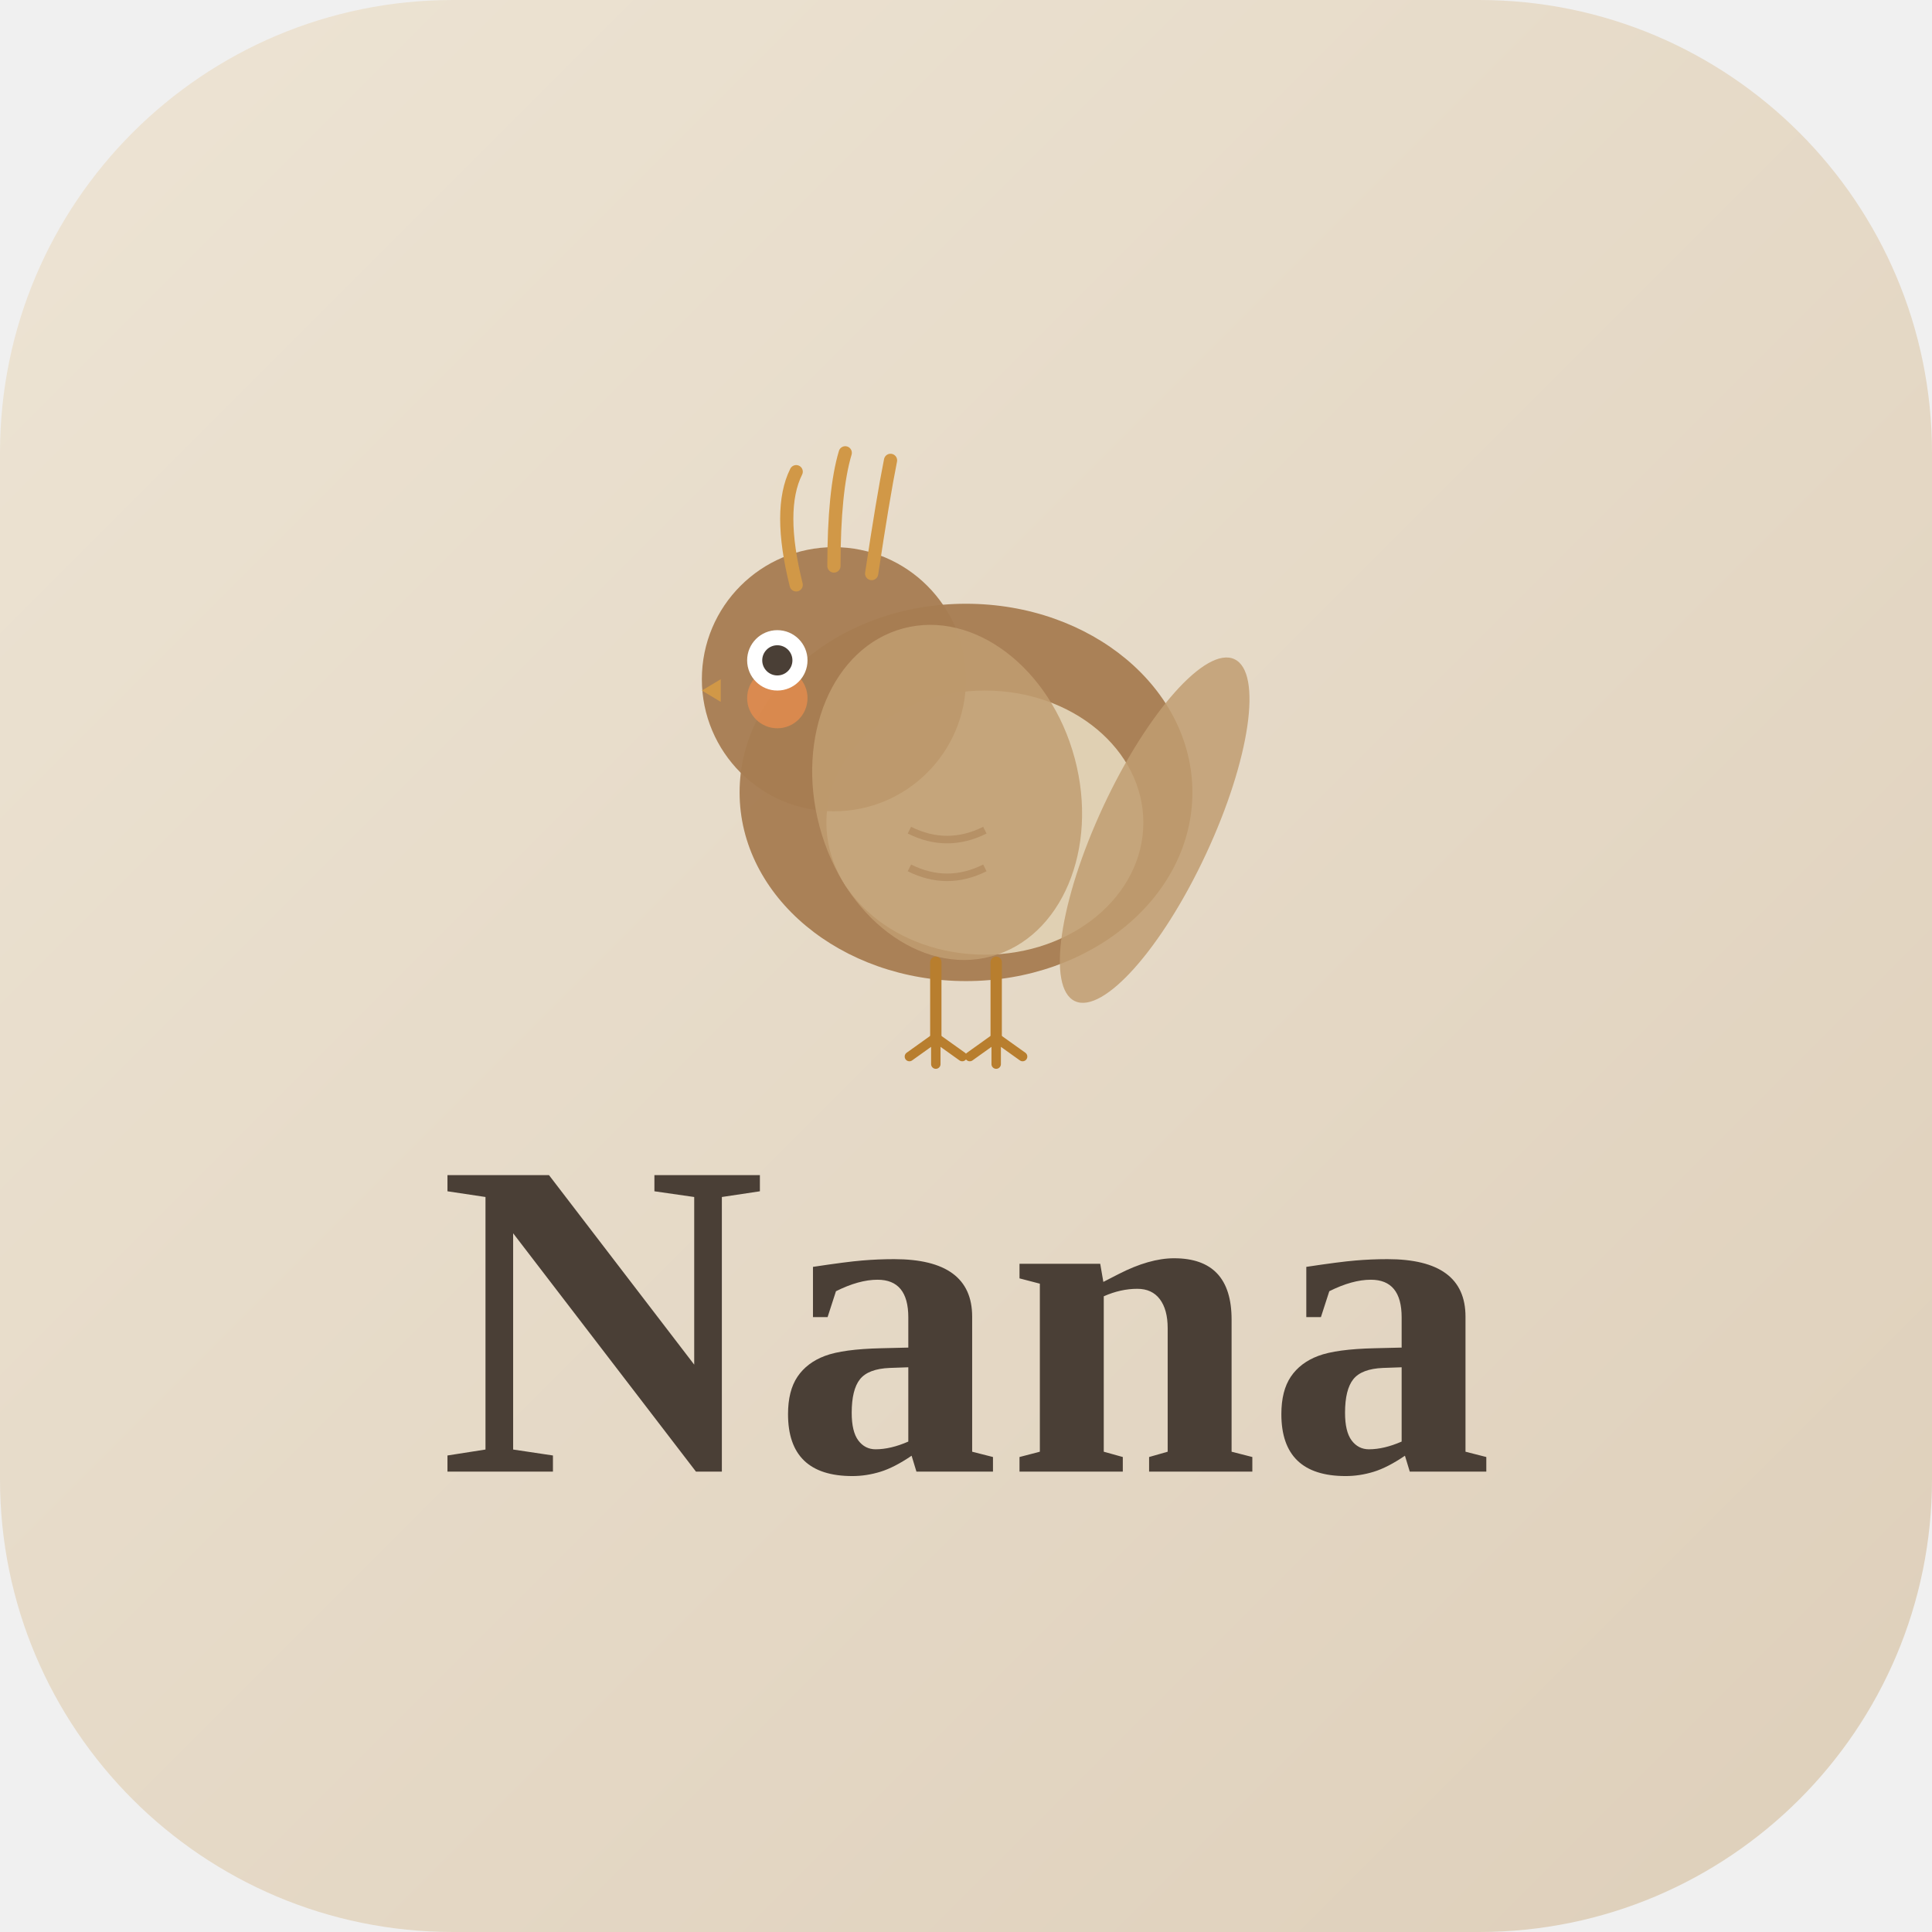
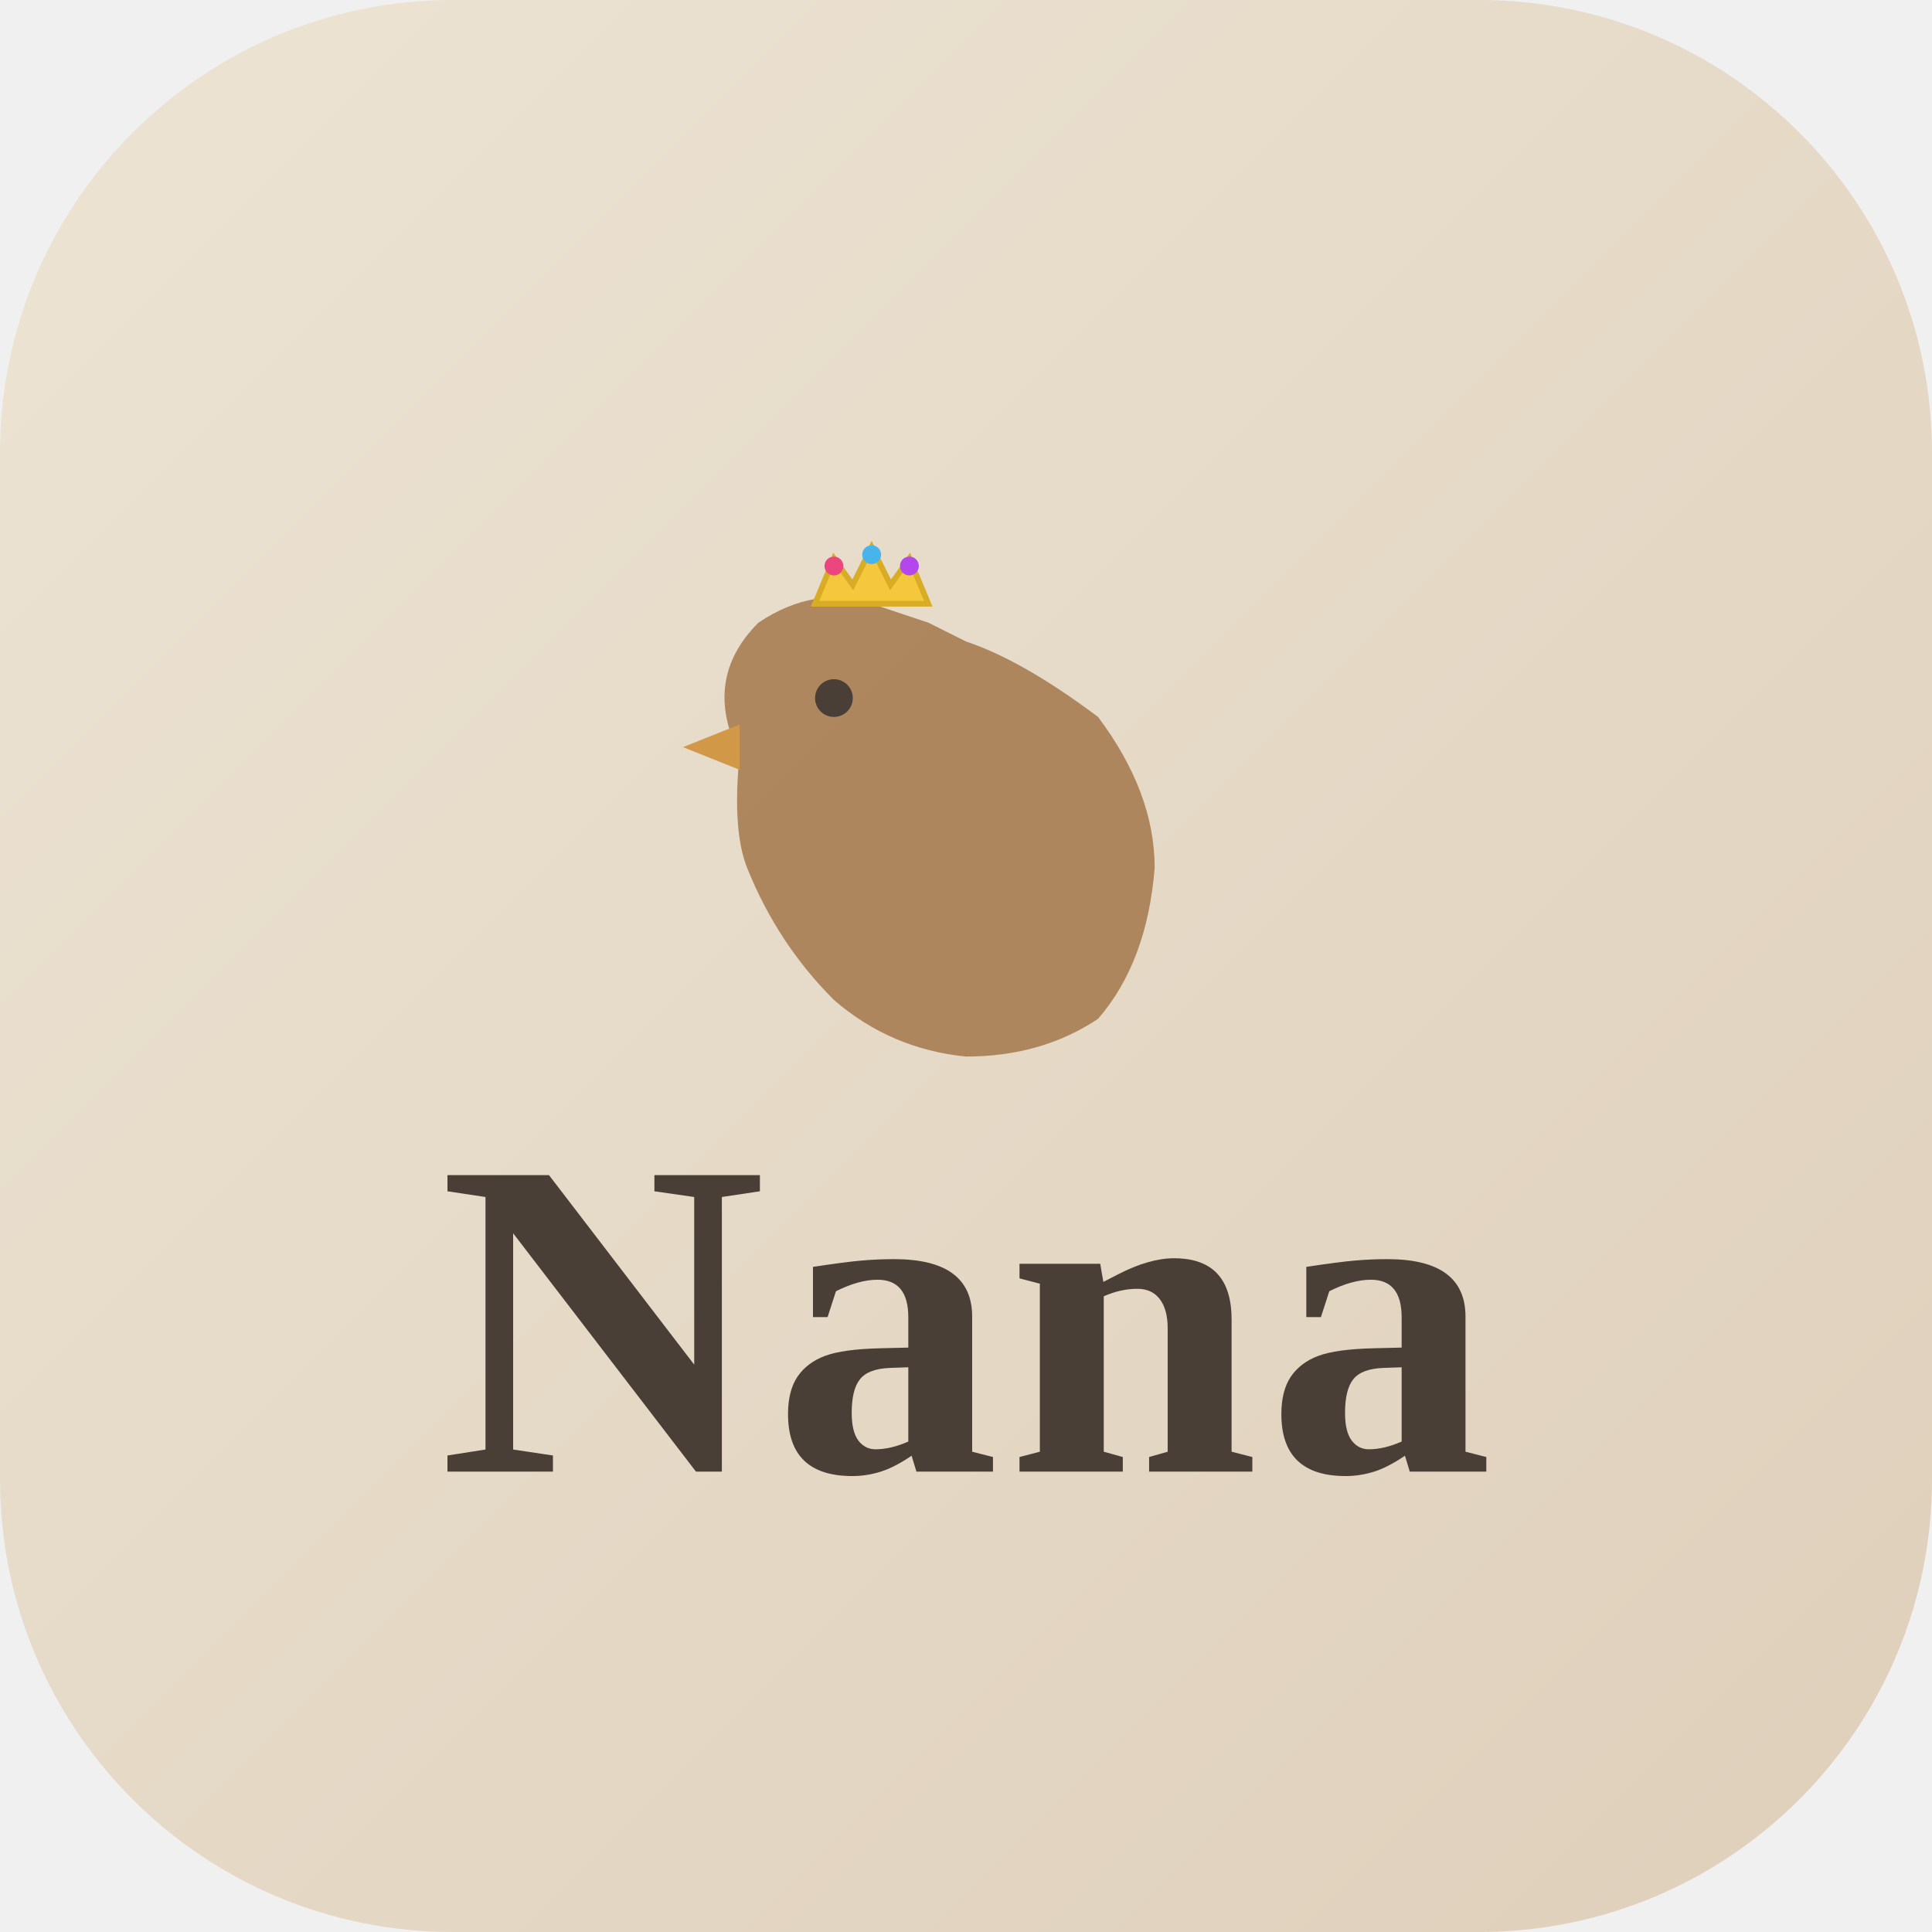
<svg xmlns="http://www.w3.org/2000/svg" viewBox="0 0 512 512">
  <defs>
    <linearGradient id="warmBeigeGradient512" x1="0%" y1="0%" x2="100%" y2="100%">
      <stop offset="0%" style="stop-color:hsl(40 40% 88%);stop-opacity:1" />
      <stop offset="100%" style="stop-color:hsl(35 35% 80%);stop-opacity:1" />
    </linearGradient>
  </defs>
  <rect width="512" height="512" rx="120" fill="url(#warmBeigeGradient512)" />
-   <g transform="translate(256, 210)">
-     <ellipse cx="0" cy="0" rx="60" ry="50" fill="hsl(30 34% 49%)" opacity="0.95" />
-     <ellipse cx="5" cy="8" rx="42" ry="35" fill="hsl(40 45% 82%)" opacity="0.9" />
-     <circle cx="-35" cy="-30" r="35" fill="hsl(30 34% 49%)" opacity="0.95" />
-     <path d="M -45,-55 Q -50,-75 -45,-85" stroke="hsl(35 60% 55%)" stroke-width="3.5" fill="none" stroke-linecap="round" />
-     <path d="M -35,-60 Q -35,-80 -32,-90" stroke="hsl(35 60% 55%)" stroke-width="3.5" fill="none" stroke-linecap="round" />
-     <path d="M -25,-58 Q -22,-78 -20,-88" stroke="hsl(35 60% 55%)" stroke-width="3.5" fill="none" stroke-linecap="round" />
-     <circle cx="-50" cy="-25" r="8" fill="hsl(25 75% 60%)" opacity="0.8" />
-     <circle cx="-50" cy="-35" r="8" fill="white" />
-     <circle cx="-50" cy="-35" r="4" fill="hsl(28 16% 25%)" />
-     <path d="M -65,-30 L -70,-27 L -65,-24 Z" fill="hsl(35 60% 55%)" />
-     <ellipse cx="-5" cy="0" rx="35" ry="45" fill="hsl(33 39% 60%)" opacity="0.85" transform="rotate(-15 -5 0)" />
-     <path d="M -15,20 Q -5,25 5,20" stroke="hsl(30 34% 49%)" stroke-width="2" fill="none" opacity="0.5" />
-     <path d="M -15,10 Q -5,15 5,10" stroke="hsl(30 34% 49%)" stroke-width="2" fill="none" opacity="0.5" />
-     <ellipse cx="50" cy="10" rx="15" ry="50" fill="hsl(33 39% 60%)" opacity="0.85" transform="rotate(25 50 10)" />
-     <line x1="-8" y1="45" x2="-8" y2="65" stroke="hsl(35 60% 45%)" stroke-width="3" stroke-linecap="round" />
-     <line x1="8" y1="45" x2="8" y2="65" stroke="hsl(35 60% 45%)" stroke-width="3" stroke-linecap="round" />
-     <path d="M -8,65 L -15,70 M -8,65 L -8,72 M -8,65 L -1,70" stroke="hsl(35 60% 45%)" stroke-width="2.5" stroke-linecap="round" fill="none" />
-     <path d="M 8,65 L 1,70 M 8,65 L 8,72 M 8,65 L 15,70" stroke="hsl(35 60% 45%)" stroke-width="2.5" stroke-linecap="round" fill="none" />
+   <g transform="translate(256, 220)">
+     <path d="M -60,-20              Q -70,-40 -55,-55              Q -40,-65 -25,-60              L -10,-55              L 0,-50              Q 15,-45 35,-30              Q 50,-10 50,10              Q 48,35 35,50              Q 20,60 0,60              Q -20,58 -35,45              Q -50,30 -58,10              Q -62,0 -60,-20 Z" fill="hsl(30 34% 49%)" opacity="0.9" />
+     <circle cx="-35" cy="-35" r="5" fill="hsl(28 16% 25%)" />
+     <path d="M -60,-28 L -75,-22 L -60,-16 Z" fill="hsl(35 60% 55%)" />
+     <g transform="translate(-25, -60)">
+       <path d="M -15,0 L -10,-12 L -5,-5 L 0,-15 L 5,-5 L 10,-12 L 15,0 Z" fill="hsl(45 90% 60%)" stroke="hsl(45 70% 50%)" stroke-width="1.5" />
+       <circle cx="-10" cy="-10" r="2.5" fill="hsl(340 80% 60%)" />
+       <circle cx="0" cy="-13" r="2.5" fill="hsl(200 80% 60%)" />
+       <circle cx="10" cy="-10" r="2.5" fill="hsl(280 80% 60%)" />
+     </g>
  </g>
  <text x="256" y="390" font-size="120" font-weight="700" text-anchor="middle" font-family="Georgia, 'Times New Roman', serif" fill="hsl(28 16% 25%)" letter-spacing="2">Nana</text>
</svg>
